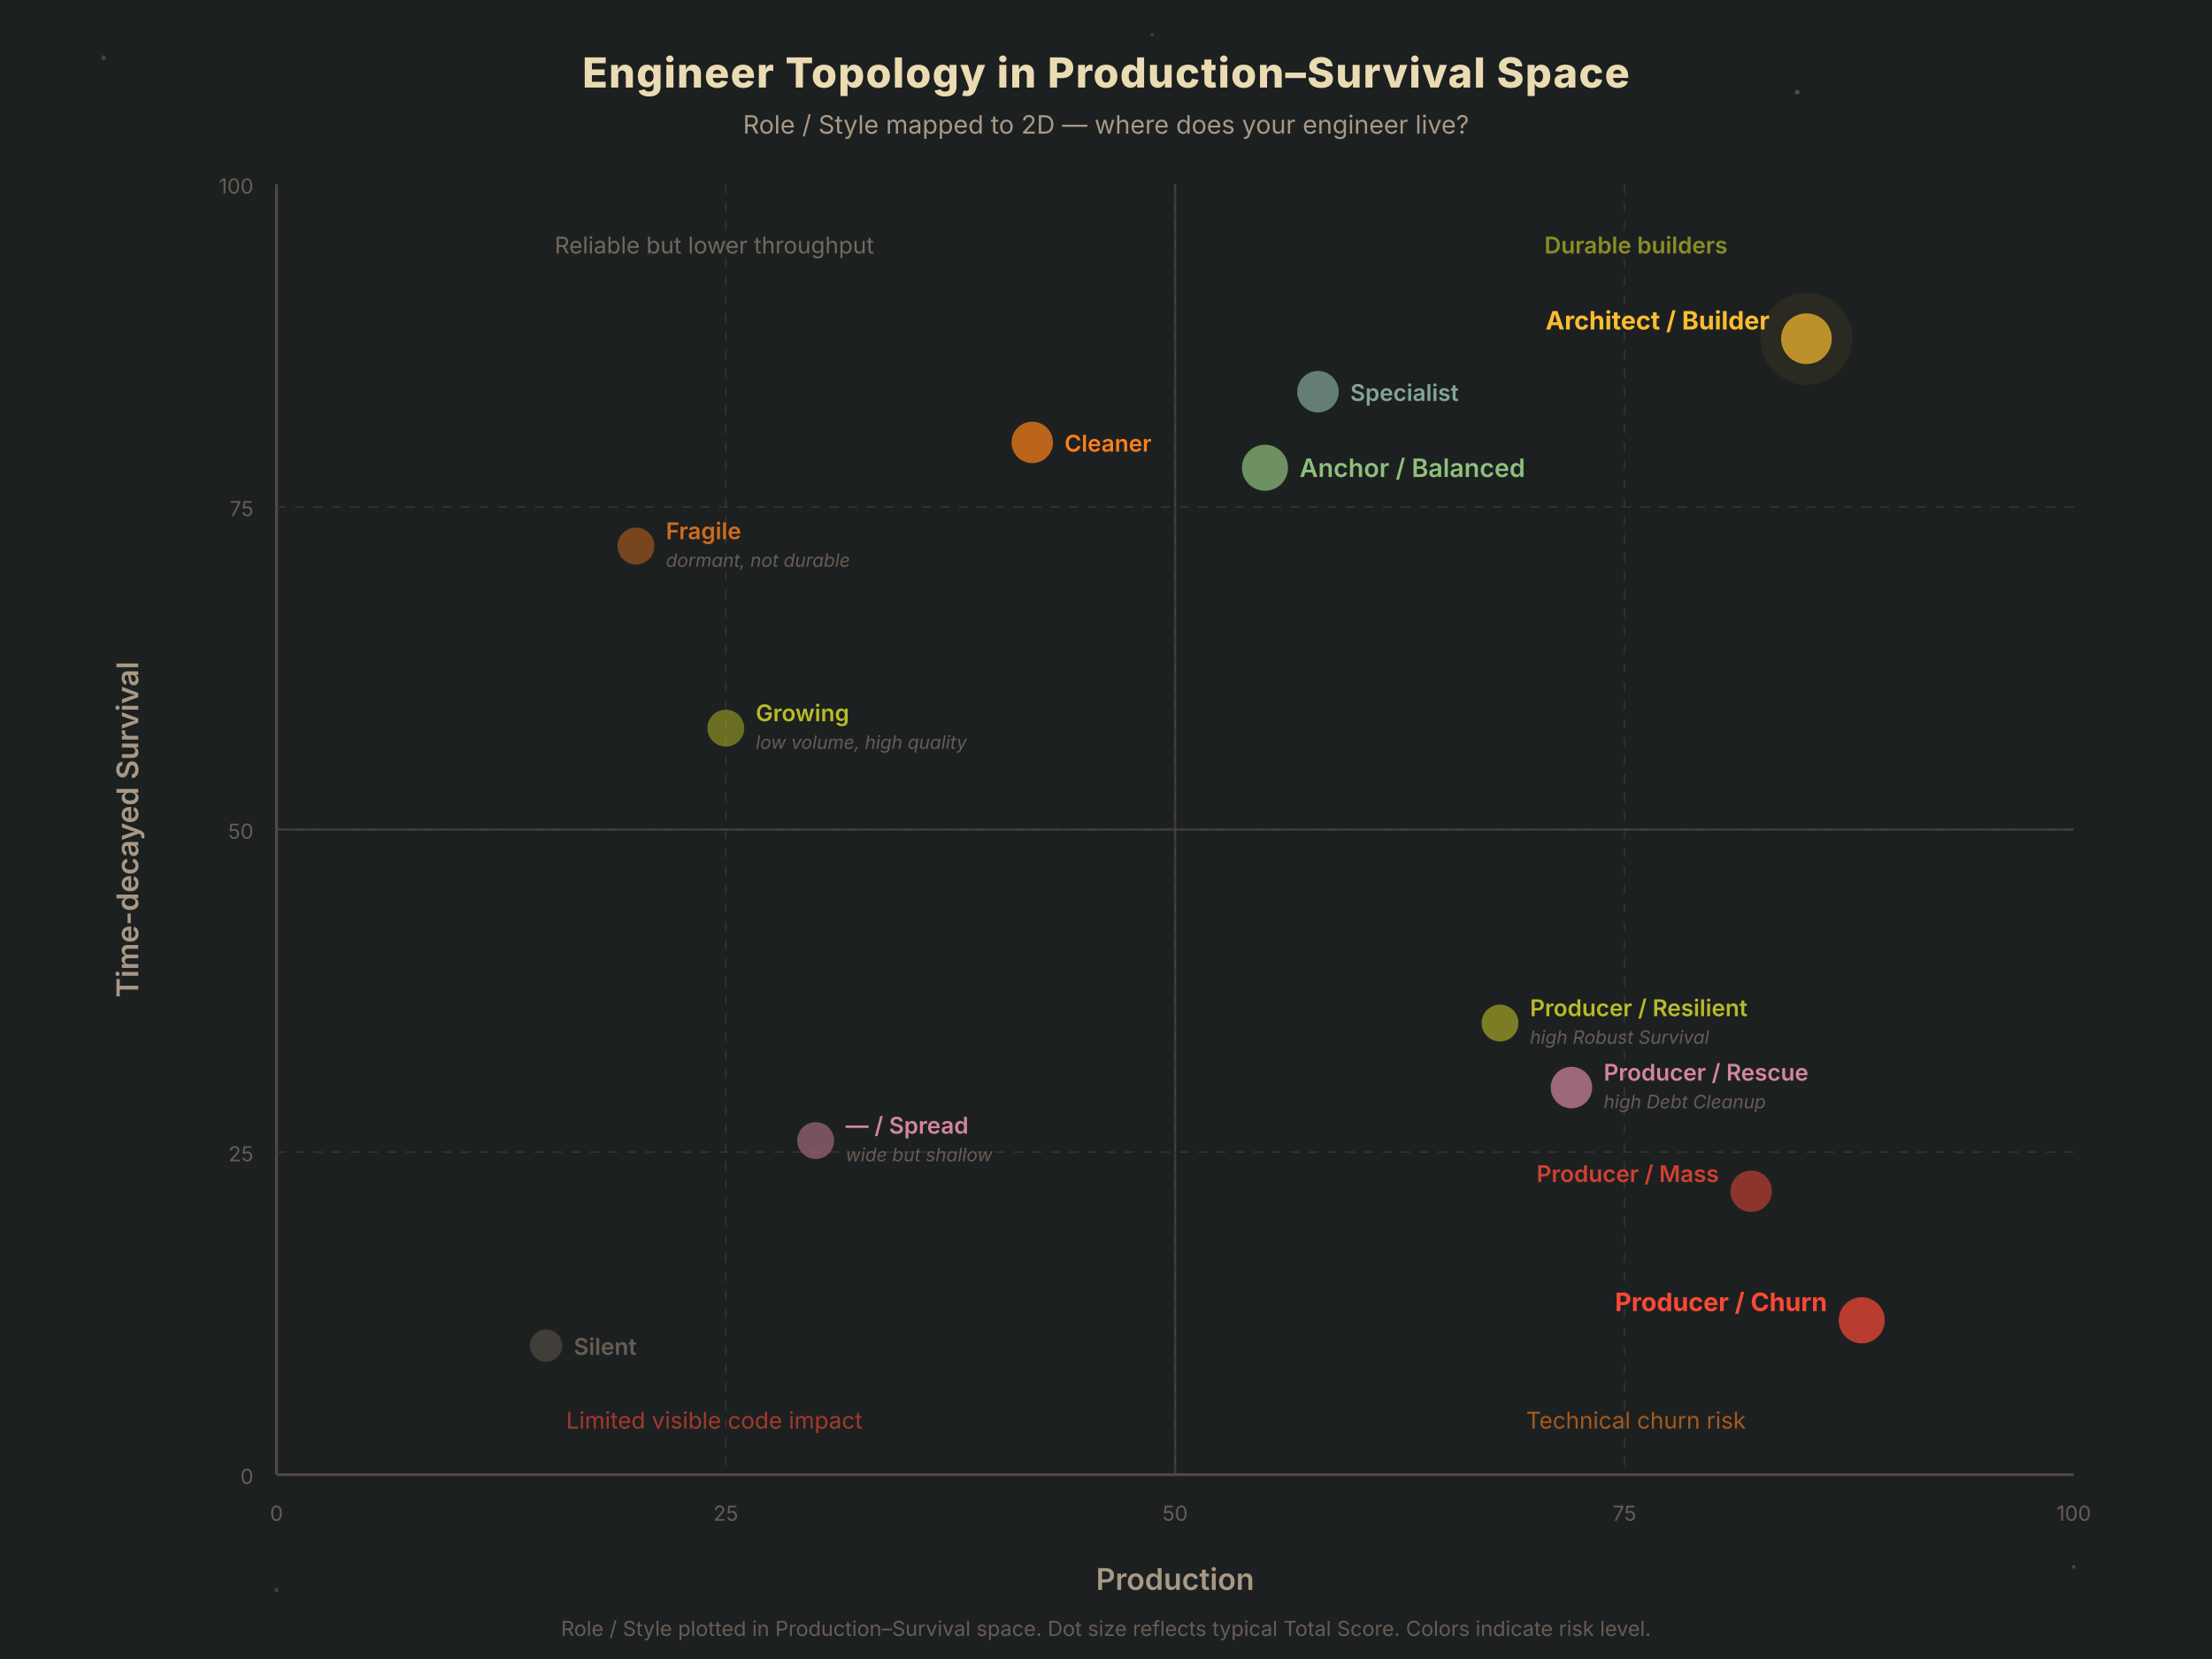
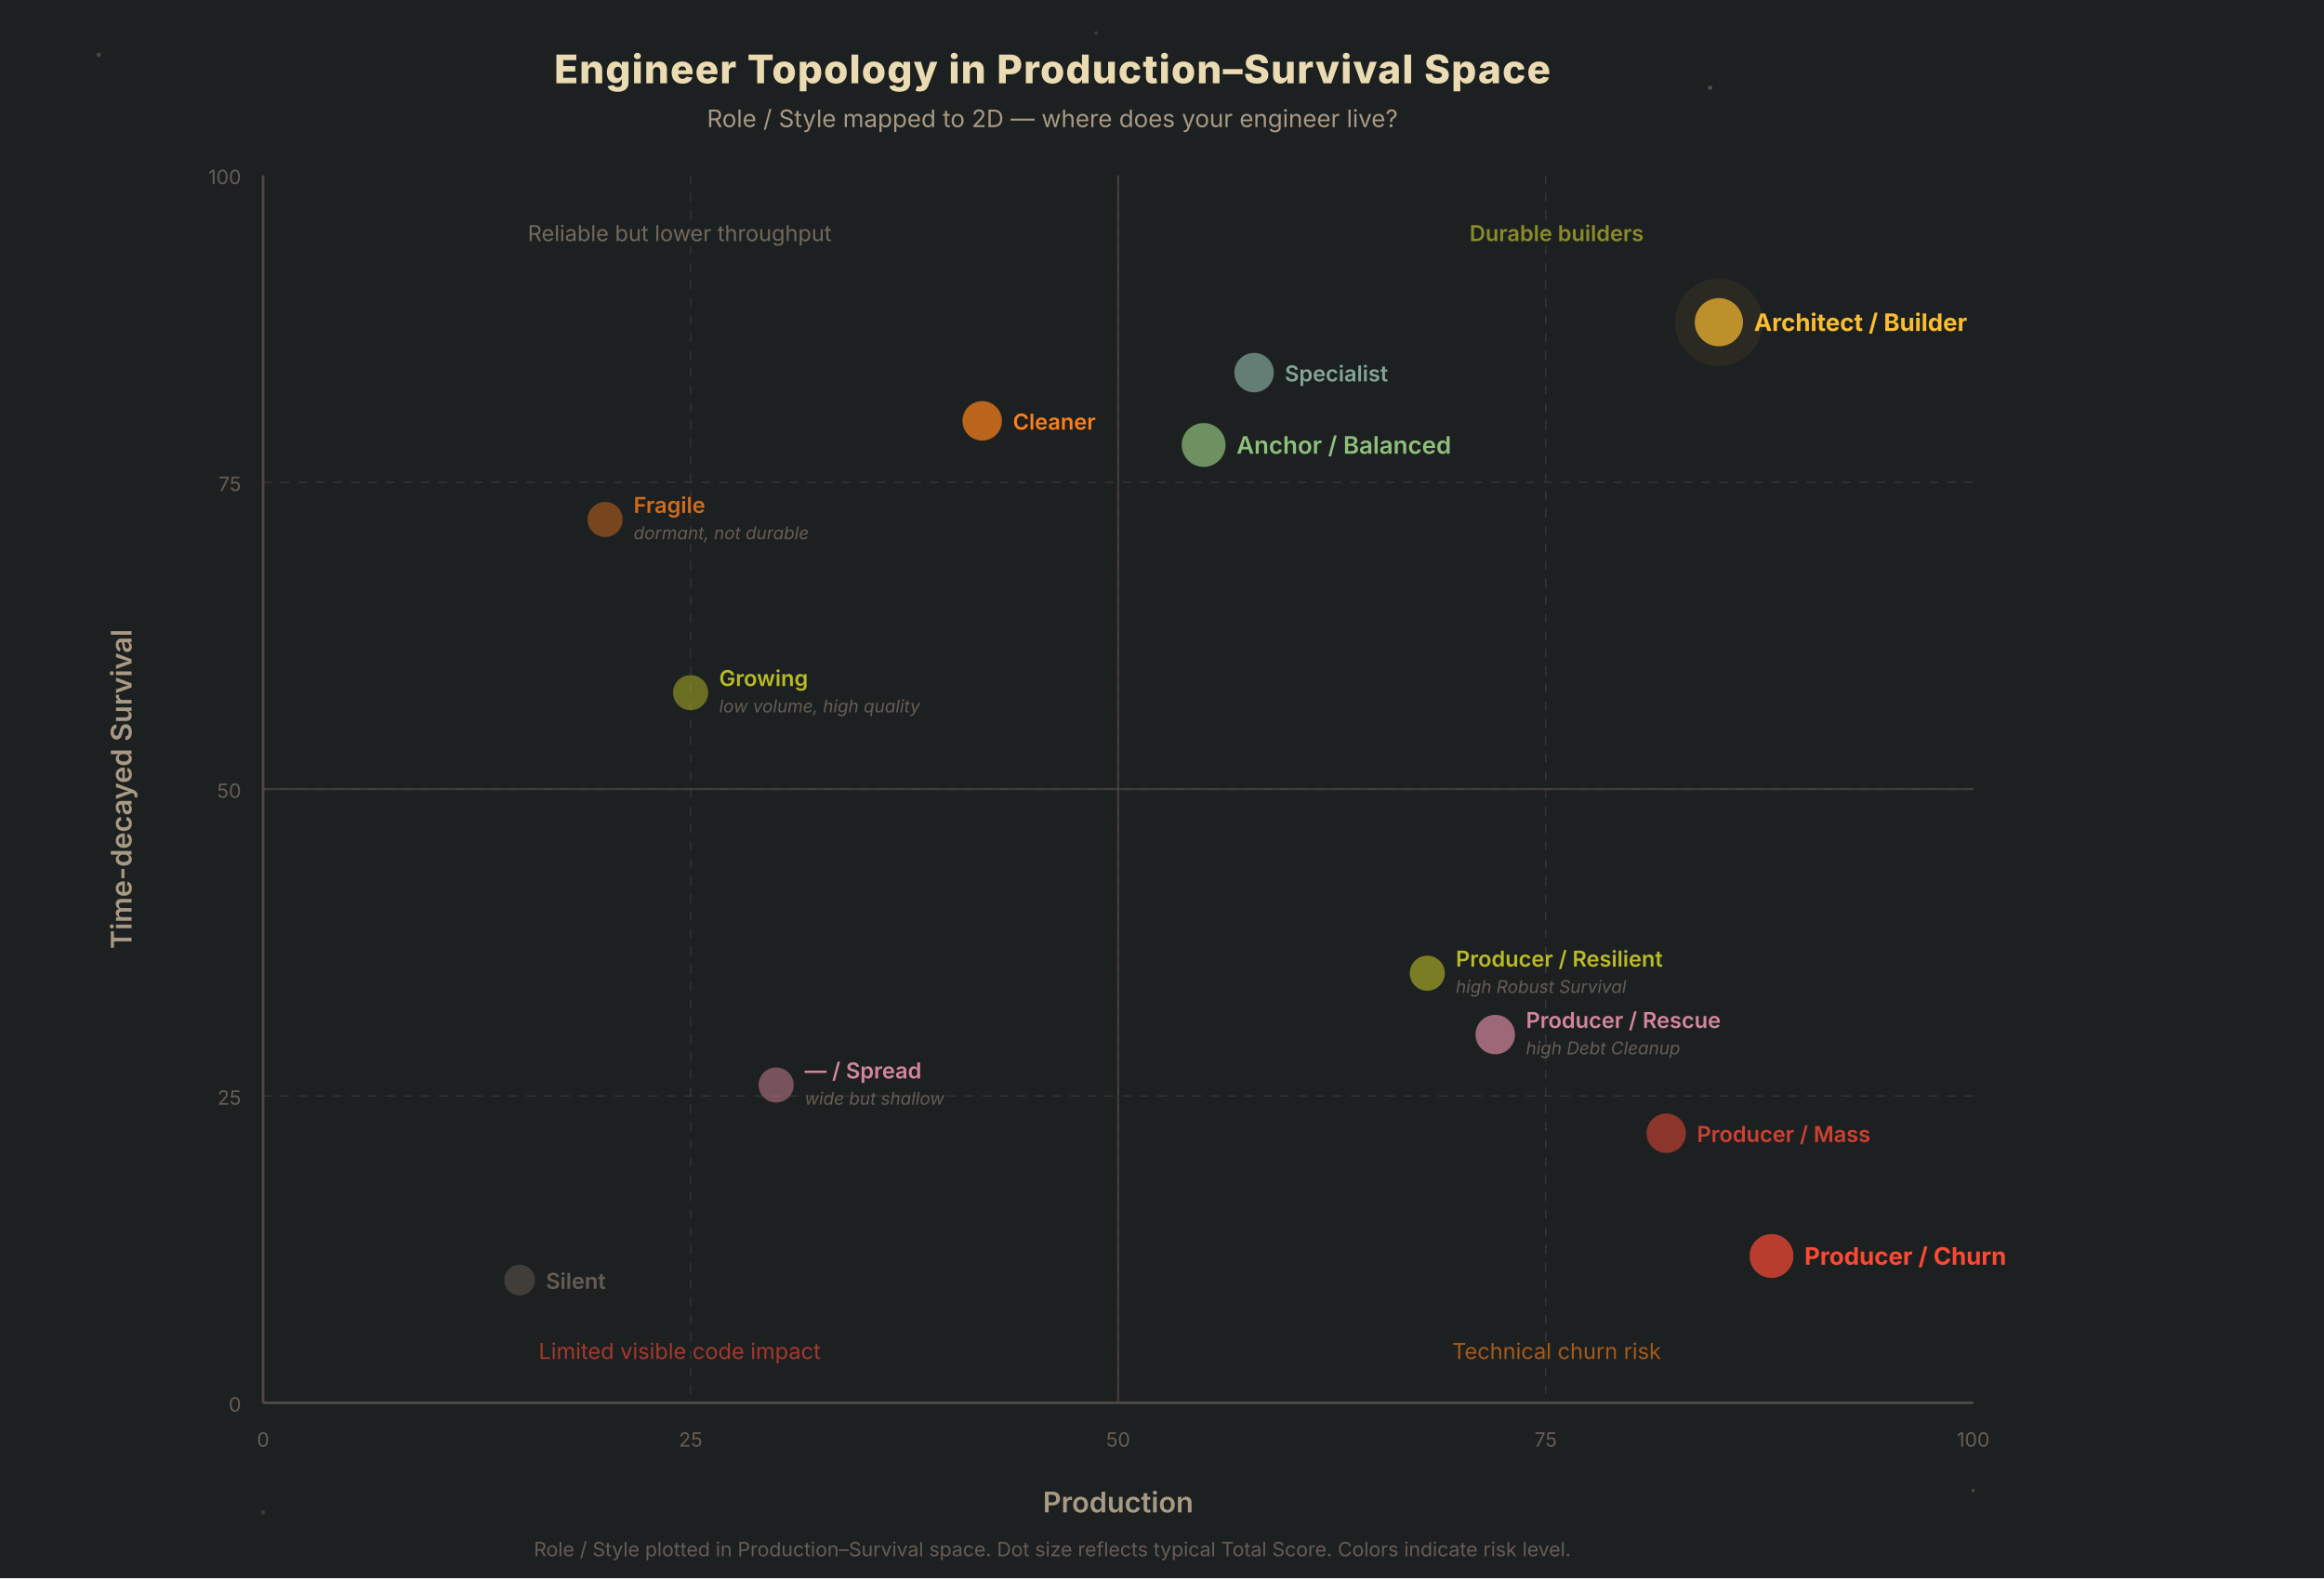
- <svg xmlns="http://www.w3.org/2000/svg" width="960" height="720" viewBox="0 0 960 720">
+ <svg xmlns="http://www.w3.org/2000/svg" width="1060" height="720" viewBox="0 0 1060 720">
  <defs>
    <radialGradient id="dot-glow" cx="50%" cy="50%" r="50%">
      <stop offset="0%" stop-color="#fabd2f" stop-opacity="0.08" />
      <stop offset="100%" stop-color="#1d2021" stop-opacity="0" />
    </radialGradient>
  </defs>
-   <rect width="960" height="720" fill="#1d2021" />
+   <rect width="1060" height="720" fill="#1d2021" />
  <circle cx="45" cy="25" r="1" fill="#ebdbb2" opacity="0.2" />
  <circle cx="780" cy="40" r="1" fill="#ebdbb2" opacity="0.25" />
  <circle cx="900" cy="680" r="0.8" fill="#ebdbb2" opacity="0.2" />
  <circle cx="120" cy="690" r="1" fill="#ebdbb2" opacity="0.15" />
  <circle cx="500" cy="15" r="0.8" fill="#ebdbb2" opacity="0.15" />
  <text x="480" y="38" text-anchor="middle" fill="#ebdbb2" font-size="18" font-weight="800" font-family="-apple-system,sans-serif" letter-spacing="0.5">Engineer Topology in Production–Survival Space</text>
  <text x="480" y="58" text-anchor="middle" fill="#a89984" font-size="11" font-family="-apple-system,sans-serif">Role / Style mapped to 2D — where does your engineer live?</text>
  <line x1="120" y1="640" x2="900" y2="640" stroke="#504945" stroke-width="1.2" />
  <line x1="120" y1="640" x2="120" y2="80" stroke="#504945" stroke-width="1.2" />
  <text x="510" y="690" text-anchor="middle" fill="#a89984" font-size="13" font-weight="600" font-family="-apple-system,sans-serif">Production</text>
  <text x="60" y="360" text-anchor="middle" fill="#a89984" font-size="13" font-weight="600" font-family="-apple-system,sans-serif" transform="rotate(-90,60,360)">Time-decayed Survival</text>
  <text x="120" y="660" text-anchor="middle" fill="#665c54" font-size="9" font-family="-apple-system,sans-serif">0</text>
  <text x="315" y="660" text-anchor="middle" fill="#665c54" font-size="9" font-family="-apple-system,sans-serif">25</text>
  <text x="510" y="660" text-anchor="middle" fill="#665c54" font-size="9" font-family="-apple-system,sans-serif">50</text>
  <text x="705" y="660" text-anchor="middle" fill="#665c54" font-size="9" font-family="-apple-system,sans-serif">75</text>
  <text x="900" y="660" text-anchor="middle" fill="#665c54" font-size="9" font-family="-apple-system,sans-serif">100</text>
  <text x="110" y="644" text-anchor="end" fill="#665c54" font-size="9" font-family="-apple-system,sans-serif">0</text>
  <text x="110" y="504" text-anchor="end" fill="#665c54" font-size="9" font-family="-apple-system,sans-serif">25</text>
  <text x="110" y="364" text-anchor="end" fill="#665c54" font-size="9" font-family="-apple-system,sans-serif">50</text>
  <text x="110" y="224" text-anchor="end" fill="#665c54" font-size="9" font-family="-apple-system,sans-serif">75</text>
  <text x="110" y="84" text-anchor="end" fill="#665c54" font-size="9" font-family="-apple-system,sans-serif">100</text>
  <line x1="120" y1="500" x2="900" y2="500" stroke="#3c3836" stroke-width="0.5" stroke-dasharray="4,4" />
  <line x1="120" y1="360" x2="900" y2="360" stroke="#3c3836" stroke-width="0.5" stroke-dasharray="4,4" />
  <line x1="120" y1="220" x2="900" y2="220" stroke="#3c3836" stroke-width="0.5" stroke-dasharray="4,4" />
  <line x1="315" y1="80" x2="315" y2="640" stroke="#3c3836" stroke-width="0.5" stroke-dasharray="4,4" />
  <line x1="510" y1="80" x2="510" y2="640" stroke="#3c3836" stroke-width="0.5" stroke-dasharray="4,4" />
  <line x1="705" y1="80" x2="705" y2="640" stroke="#3c3836" stroke-width="0.5" stroke-dasharray="4,4" />
  <line x1="510" y1="80" x2="510" y2="640" stroke="#504945" stroke-width="1" opacity="0.6" />
  <line x1="120" y1="360" x2="900" y2="360" stroke="#504945" stroke-width="1" opacity="0.6" />
  <text x="310" y="110" text-anchor="middle" fill="#a89984" font-size="10" font-family="-apple-system,sans-serif" opacity="0.6">Reliable but lower throughput</text>
  <text x="710" y="110" text-anchor="middle" fill="#b8bb26" font-size="10" font-weight="600" font-family="-apple-system,sans-serif" opacity="0.7">Durable builders</text>
  <text x="310" y="620" text-anchor="middle" fill="#fb4934" font-size="10" font-family="-apple-system,sans-serif" opacity="0.6">Limited visible code impact</text>
  <text x="710" y="620" text-anchor="middle" fill="#fe8019" font-size="10" font-family="-apple-system,sans-serif" opacity="0.6">Technical churn risk</text>
  <circle cx="784" cy="147" r="20" fill="#fabd2f" opacity="0.06" />
  <circle cx="784" cy="147" r="11" fill="#fabd2f" opacity="0.7" />
-   <text x="768" y="143" text-anchor="end" fill="#fabd2f" font-size="11" font-weight="700" font-family="-apple-system,sans-serif">Architect / Builder</text>
+   <text x="800" y="151" fill="#fabd2f" font-size="11" font-weight="700" font-family="-apple-system,sans-serif">Architect / Builder</text>
  <circle cx="549" cy="203" r="10" fill="#8ec07c" opacity="0.7" />
  <text x="564" y="207" fill="#8ec07c" font-size="11" font-weight="600" font-family="-apple-system,sans-serif">Anchor / Balanced</text>
  <circle cx="572" cy="170" r="9" fill="#83a598" opacity="0.7" />
  <text x="586" y="174" fill="#83a598" font-size="10" font-weight="600" font-family="-apple-system,sans-serif">Specialist</text>
  <circle cx="448" cy="192" r="9" fill="#fe8019" opacity="0.7" />
  <text x="462" y="196" fill="#fe8019" font-size="10" font-weight="600" font-family="-apple-system,sans-serif">Cleaner</text>
  <circle cx="651" cy="444" r="8" fill="#b8bb26" opacity="0.6" />
  <text x="664" y="441" fill="#b8bb26" font-size="10" font-weight="600" font-family="-apple-system,sans-serif">Producer / Resilient</text>
  <text x="664" y="453" fill="#665c54" font-size="8" font-family="-apple-system,sans-serif" font-style="italic">high Robust Survival</text>
  <circle cx="682" cy="472" r="9" fill="#d3869b" opacity="0.7" />
  <text x="696" y="469" fill="#d3869b" font-size="10" font-weight="600" font-family="-apple-system,sans-serif">Producer / Rescue</text>
  <text x="696" y="481" fill="#665c54" font-size="8" font-family="-apple-system,sans-serif" font-style="italic">high Debt Cleanup</text>
  <circle cx="808" cy="573" r="10" fill="#fb4934" opacity="0.7" />
-   <text x="793" y="569" text-anchor="end" fill="#fb4934" font-size="11" font-weight="700" font-family="-apple-system,sans-serif">Producer / Churn</text>
+   <text x="823" y="577" fill="#fb4934" font-size="11" font-weight="700" font-family="-apple-system,sans-serif">Producer / Churn</text>
  <circle cx="760" cy="517" r="9" fill="#fb4934" opacity="0.5" />
-   <text x="746" y="513" text-anchor="end" fill="#fb4934" font-size="10" font-weight="600" font-family="-apple-system,sans-serif" opacity="0.8">Producer / Mass</text>
+   <text x="774" y="521" fill="#fb4934" font-size="10" font-weight="600" font-family="-apple-system,sans-serif" opacity="0.8">Producer / Mass</text>
  <circle cx="354" cy="495" r="8" fill="#d3869b" opacity="0.5" />
  <text x="367" y="492" fill="#d3869b" font-size="10" font-weight="600" font-family="-apple-system,sans-serif">— / Spread</text>
  <text x="367" y="504" fill="#665c54" font-size="8" font-family="-apple-system,sans-serif" font-style="italic">wide but shallow</text>
  <circle cx="315" cy="316" r="8" fill="#b8bb26" opacity="0.5" />
  <text x="328" y="313" fill="#b8bb26" font-size="10" font-weight="600" font-family="-apple-system,sans-serif">Growing</text>
  <text x="328" y="325" fill="#665c54" font-size="8" font-family="-apple-system,sans-serif" font-style="italic">low volume, high quality</text>
  <circle cx="276" cy="237" r="8" fill="#fe8019" opacity="0.4" />
  <text x="289" y="234" fill="#fe8019" font-size="10" font-weight="600" font-family="-apple-system,sans-serif" opacity="0.8">Fragile</text>
  <text x="289" y="246" fill="#665c54" font-size="8" font-family="-apple-system,sans-serif" font-style="italic">dormant, not durable</text>
  <circle cx="237" cy="584" r="7" fill="#665c54" opacity="0.5" />
  <text x="249" y="588" fill="#665c54" font-size="10" font-weight="600" font-family="-apple-system,sans-serif">Silent</text>
  <text x="480" y="710" text-anchor="middle" fill="#665c54" font-size="9" font-family="-apple-system,sans-serif">Role / Style plotted in Production–Survival space. Dot size reflects typical Total Score. Colors indicate risk level.</text>
</svg>
